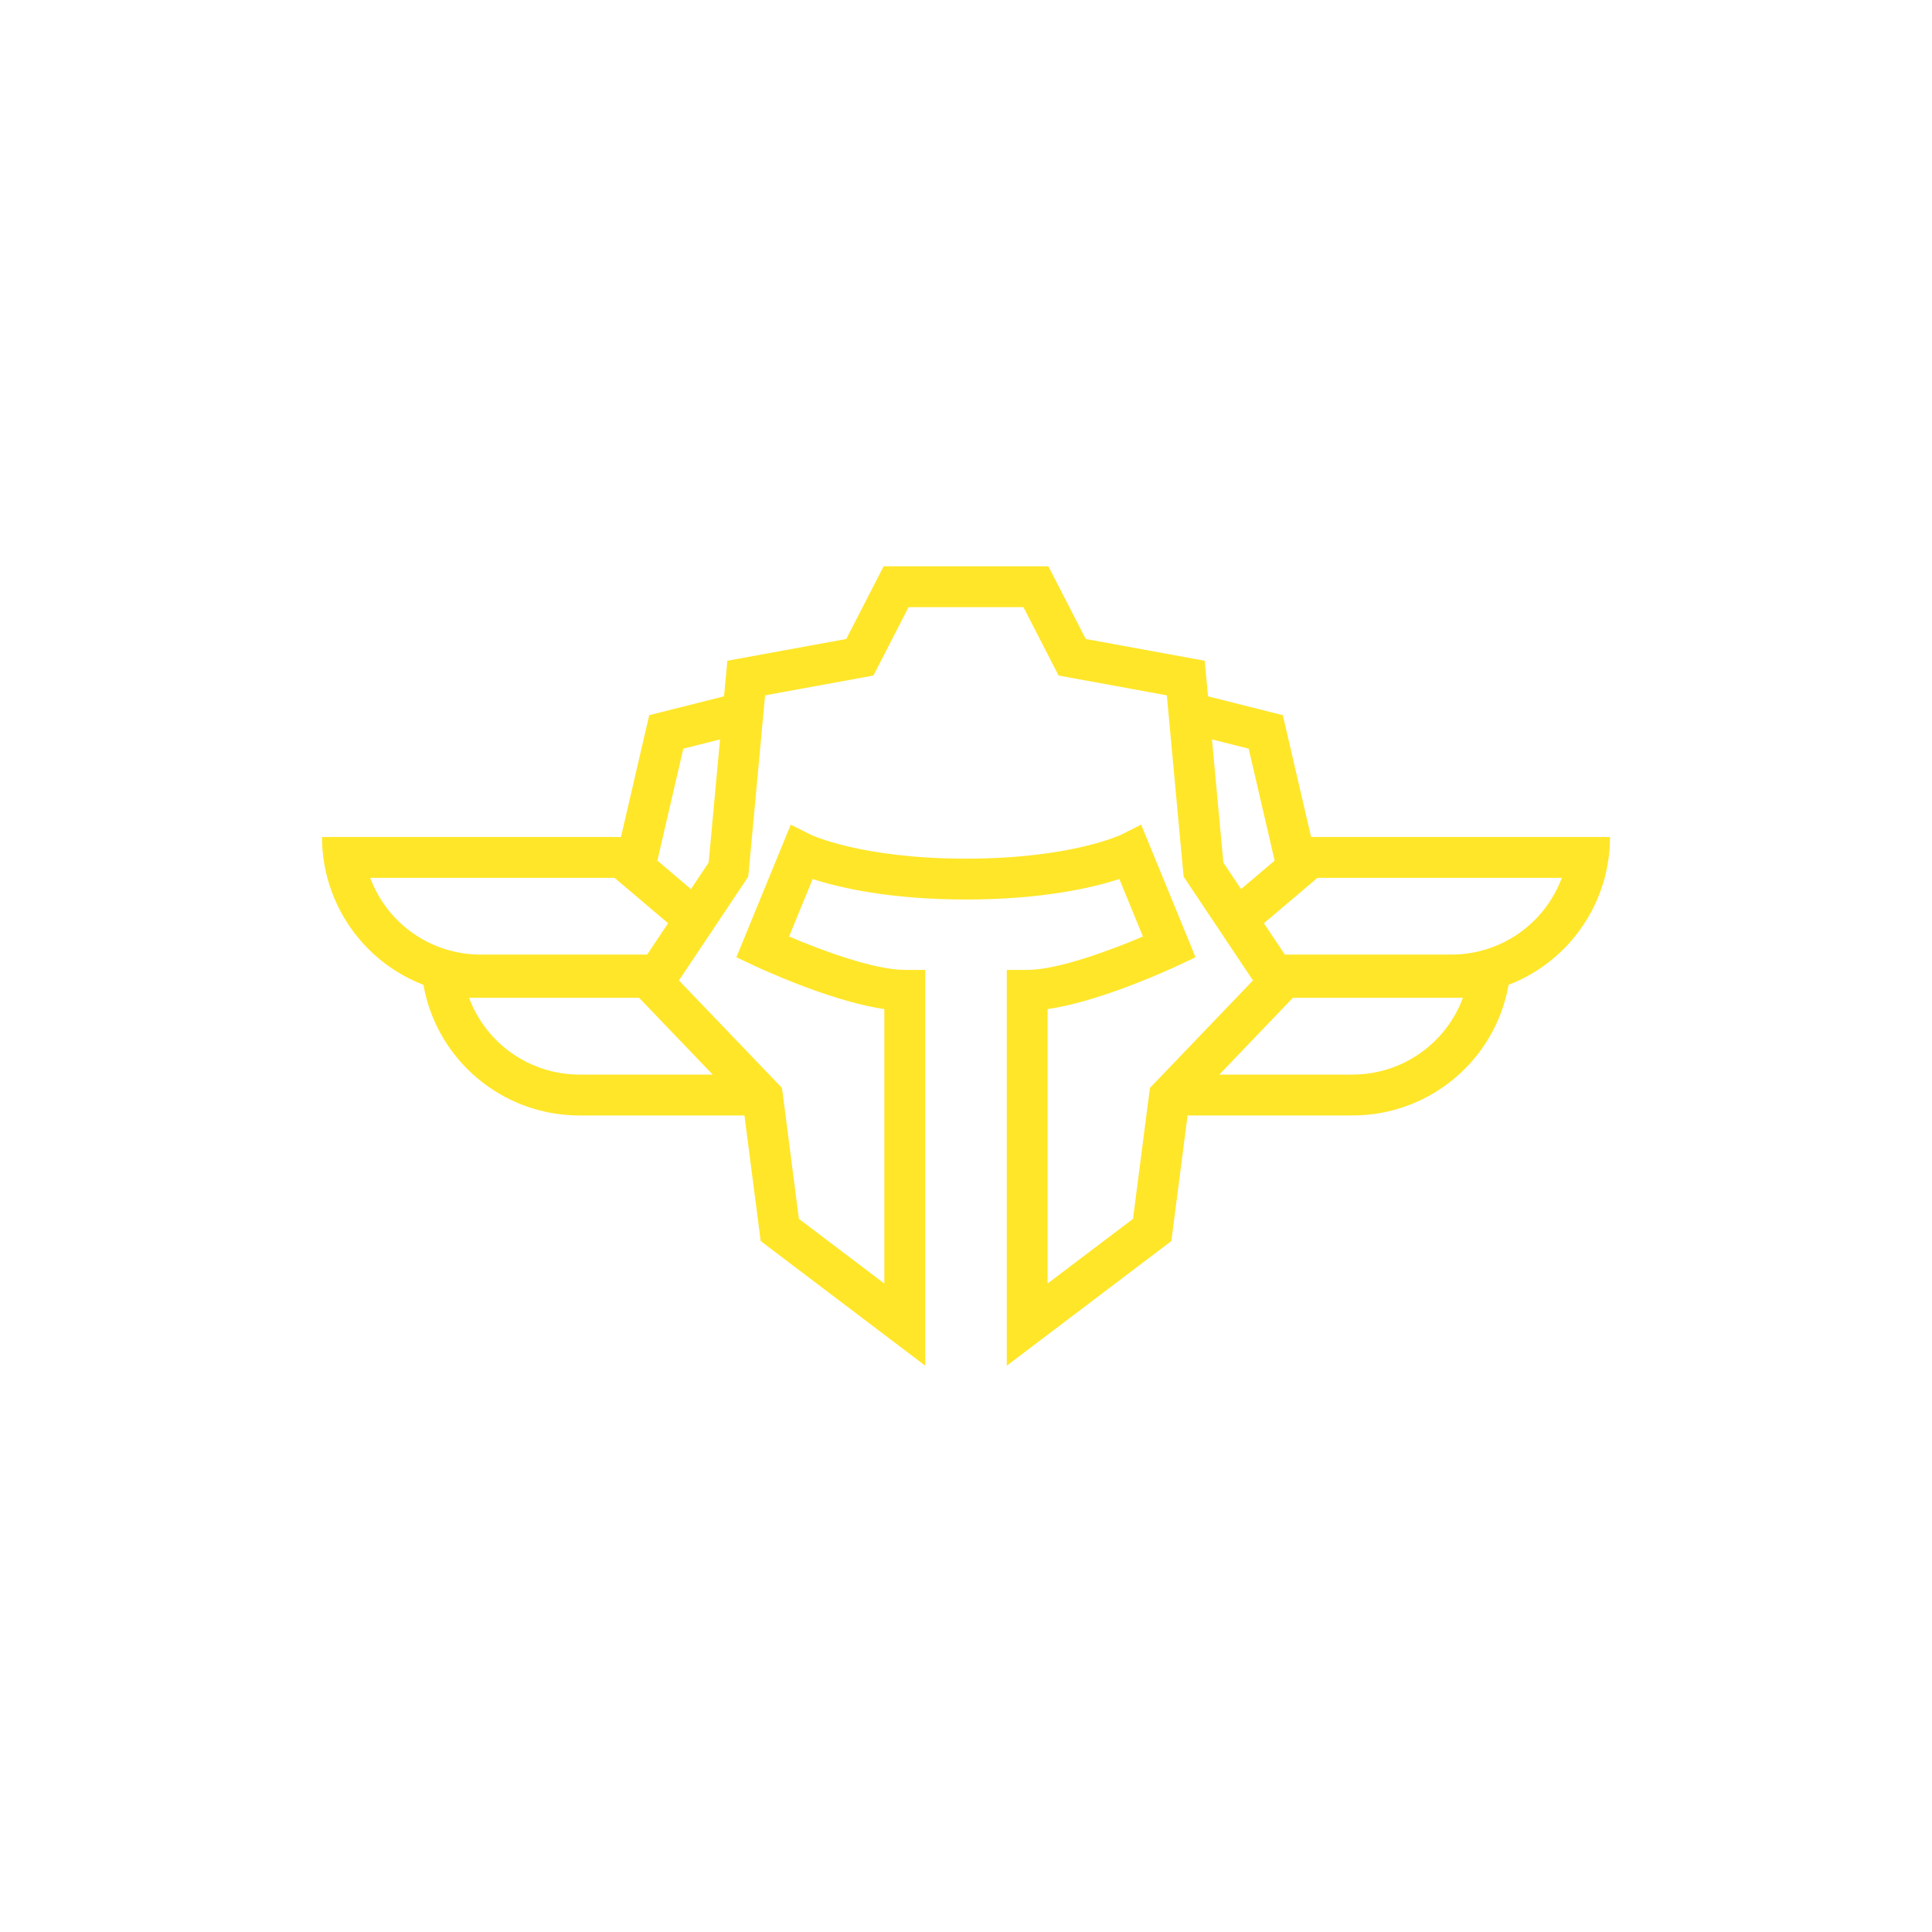
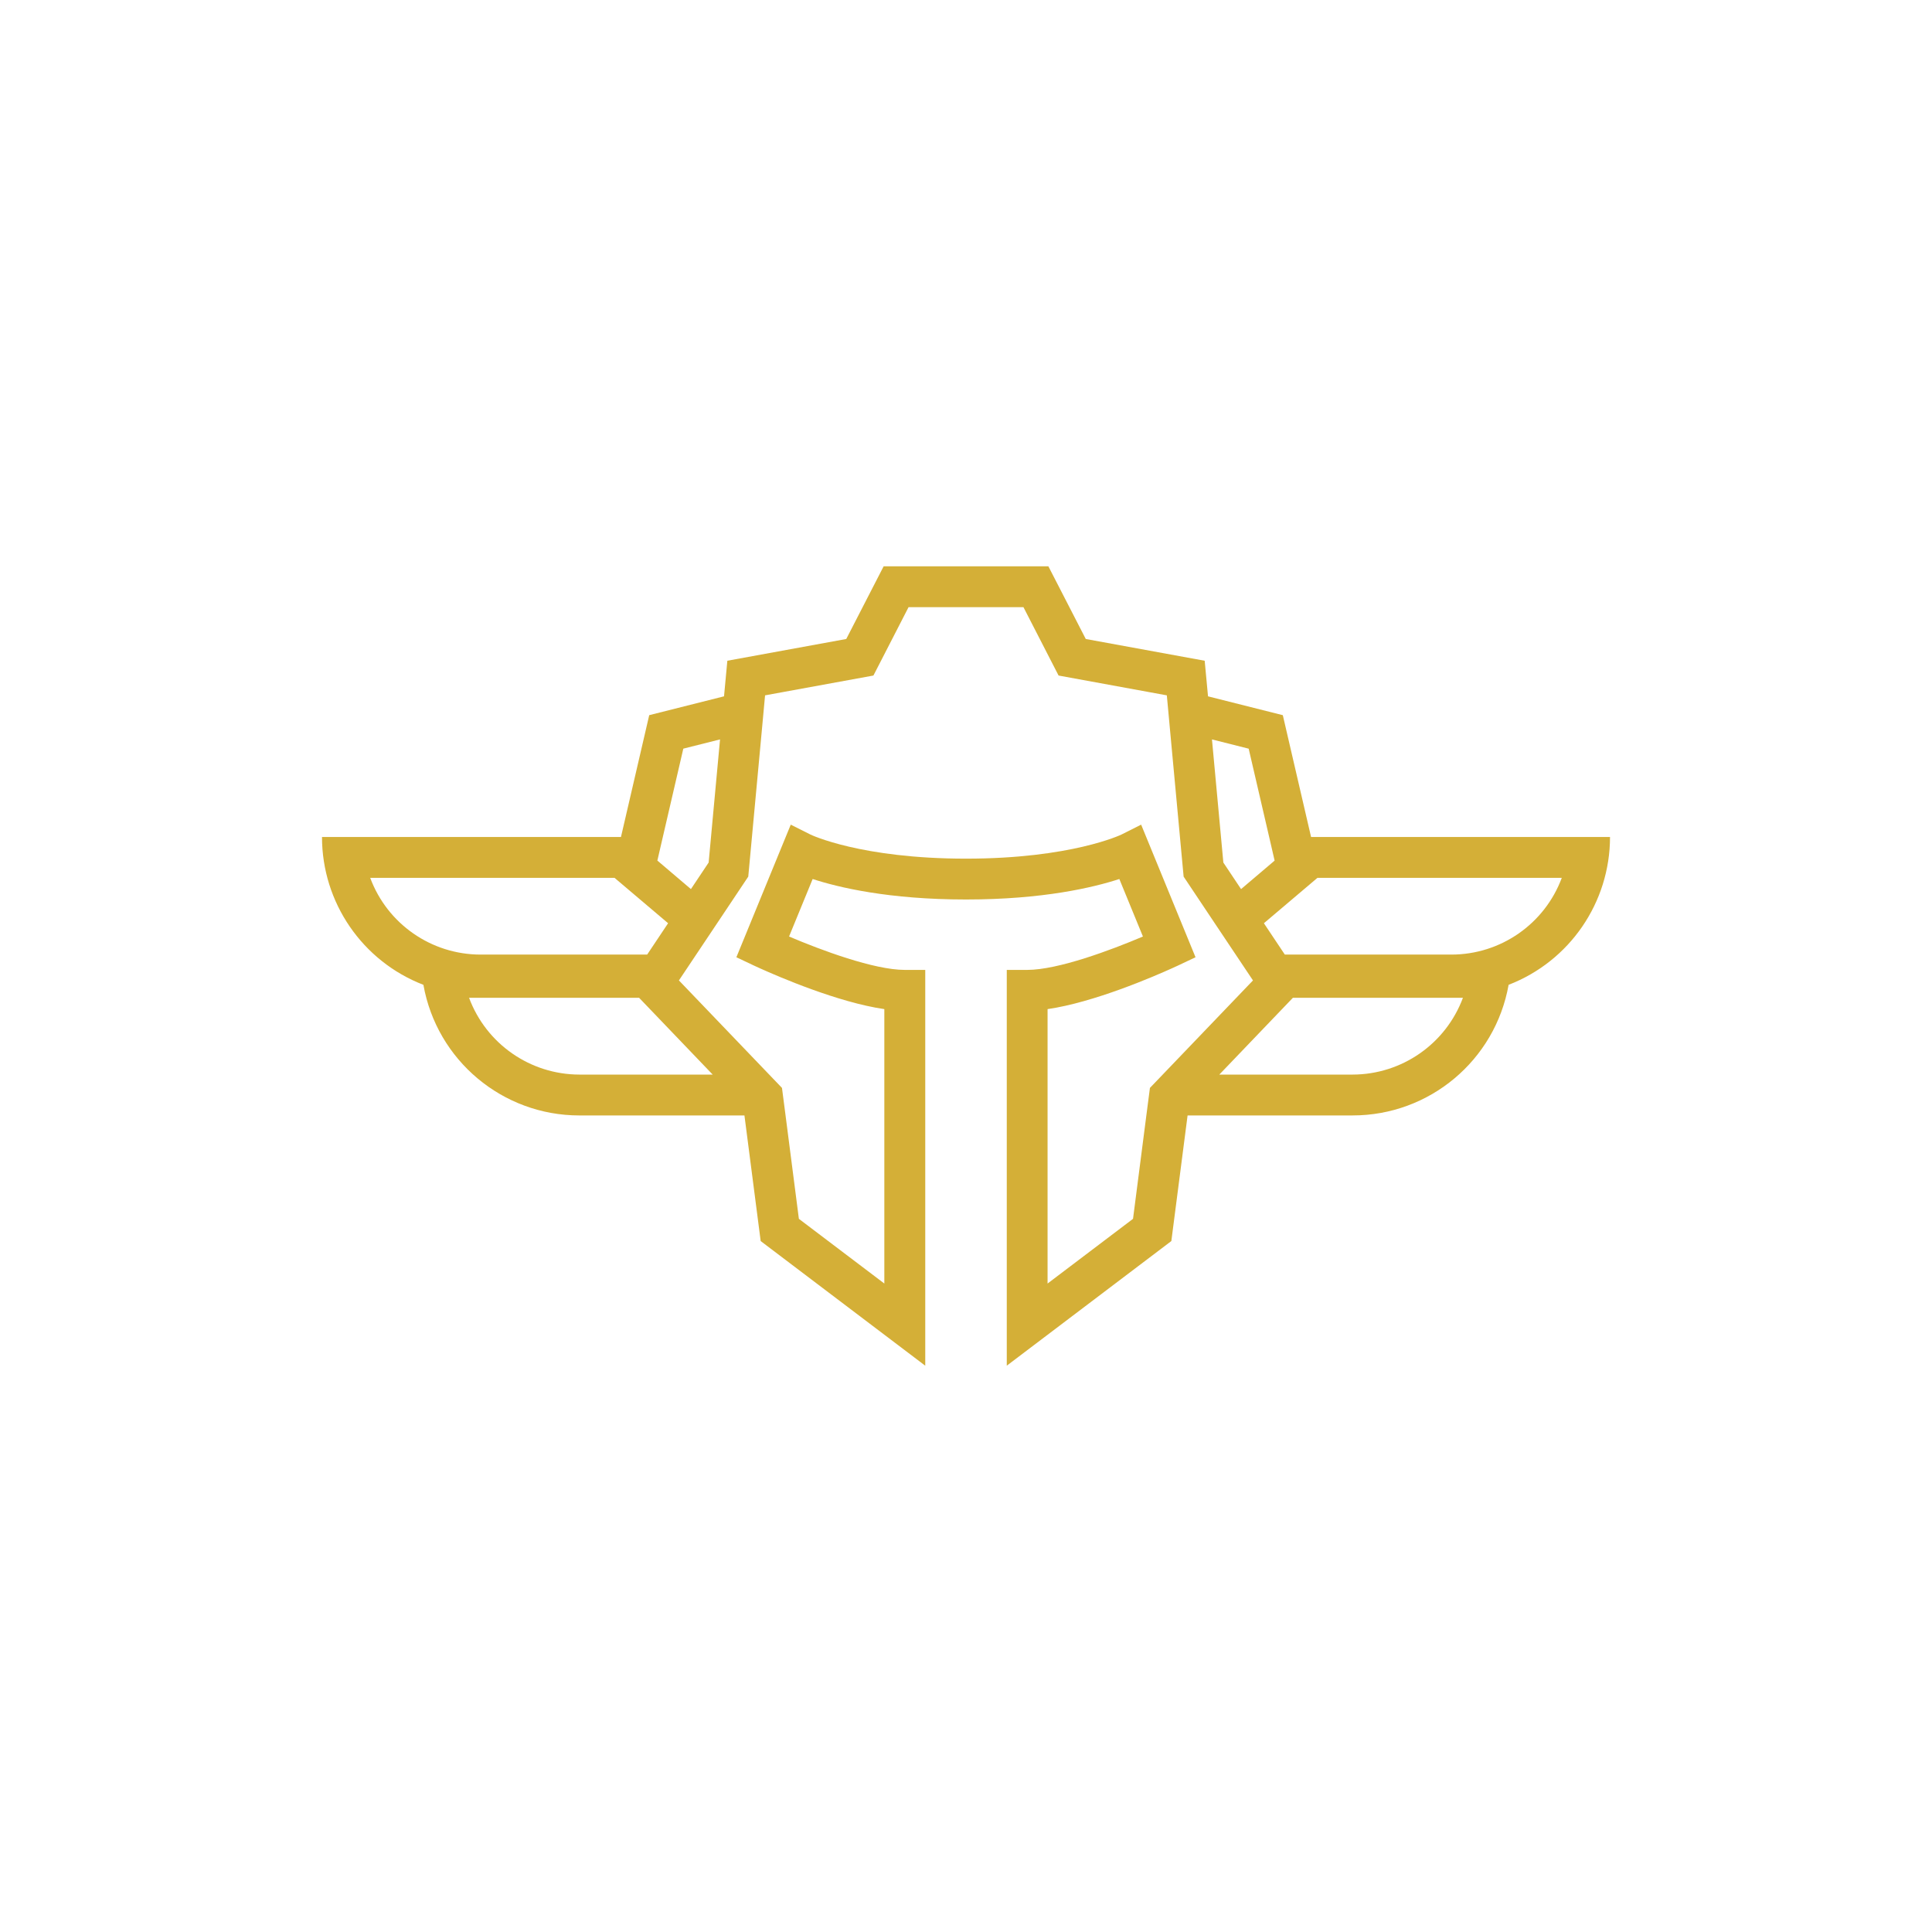
<svg xmlns="http://www.w3.org/2000/svg" width="287.139" height="287.139" viewBox="0 0 287.139 287.139">
-   <path d="M194.856,124.4l-4.2-18.108-11.118-2.8-.494-5.29-17.674-3.233-5.556-10.8H131.328l-5.555,10.8L108.1,98.2l-.493,5.29-11.118,2.8-4.2,18.108H47.856a23.56,23.56,0,0,0,15.072,21.97,23.543,23.543,0,0,0,23.177,19.413h24.536l2.413,18.669,24.459,18.524V144.15h-3.035c-4.584,0-12.484-2.952-17.205-4.963l3.506-8.546c3.833,1.253,11.323,3.044,22.79,3.044s18.958-1.791,22.79-3.044l3.506,8.546c-4.72,2.011-12.62,4.963-17.2,4.963h-3.036v58.822l24.46-18.524,2.413-18.669h24.535a23.54,23.54,0,0,0,23.177-19.413,23.556,23.556,0,0,0,15.072-21.97Zm-9.274-13.129,3.218,13.872.637,2.763-4.986,4.234-2.633-3.946-1.692-18.3ZM98.339,125.139l3.217-13.872,5.457-1.374-1.692,18.3-2.634,3.946L97.7,127.9ZM55.02,130.467H91.334l7.961,6.746-3.112,4.66H71.413A17.508,17.508,0,0,1,55.02,130.467Zm31.085,29.24a17.521,17.521,0,0,1-16.392-11.413H94.984l10.936,11.413Zm86.7,0-1.9,1.981-.531,4.091-1.981,15.367-12.7,9.616V149.978c6.9-1,15.724-4.819,18.517-6.079.493-.22.8-.364.873-.4l2.6-1.229-8.083-19.709-2.261,1.138-.668.334c-.053.031-7.483,3.582-23.109,3.582s-23.055-3.551-23.108-3.582l-.668-.334-2.262-1.138-8.082,19.709,2.6,1.229c.076.038.38.182.873.4,2.793,1.26,11.619,5.077,18.517,6.079v40.784l-12.7-9.616-1.981-15.367-.531-4.091-1.9-1.981-10.943-11.413-2.474-2.581,2.565-3.84.569-.85,3.377-5.054,3.795-5.684,1.981-21.348.516-5.593,2.61-.478L129.81,100.4l5.222-10.162h17.075l5.221,10.162,13.478,2.467,2.611.478.516,5.593,1.981,21.348,3.794,5.684,3.377,5.054.57.85,2.565,3.84-2.474,2.581Zm28.231,0H181.219l10.935-11.413h25.272A17.522,17.522,0,0,1,201.033,159.707Zm14.693-17.834H190.955l-3.111-4.66,7.961-6.746h36.313A17.507,17.507,0,0,1,215.726,141.873Z" fill="#ffe629" />
+   <path d="M194.856,124.4l-4.2-18.108-11.118-2.8-.494-5.29-17.674-3.233-5.556-10.8H131.328l-5.555,10.8L108.1,98.2l-.493,5.29-11.118,2.8-4.2,18.108H47.856a23.56,23.56,0,0,0,15.072,21.97,23.543,23.543,0,0,0,23.177,19.413h24.536l2.413,18.669,24.459,18.524V144.15h-3.035c-4.584,0-12.484-2.952-17.205-4.963l3.506-8.546c3.833,1.253,11.323,3.044,22.79,3.044s18.958-1.791,22.79-3.044l3.506,8.546c-4.72,2.011-12.62,4.963-17.2,4.963h-3.036v58.822l24.46-18.524,2.413-18.669h24.535a23.54,23.54,0,0,0,23.177-19.413,23.556,23.556,0,0,0,15.072-21.97Zm-9.274-13.129,3.218,13.872.637,2.763-4.986,4.234-2.633-3.946-1.692-18.3ZM98.339,125.139l3.217-13.872,5.457-1.374-1.692,18.3-2.634,3.946L97.7,127.9ZM55.02,130.467H91.334l7.961,6.746-3.112,4.66H71.413A17.508,17.508,0,0,1,55.02,130.467Zm31.085,29.24a17.521,17.521,0,0,1-16.392-11.413H94.984l10.936,11.413Zm86.7,0-1.9,1.981-.531,4.091-1.981,15.367-12.7,9.616V149.978c6.9-1,15.724-4.819,18.517-6.079.493-.22.8-.364.873-.4l2.6-1.229-8.083-19.709-2.261,1.138-.668.334c-.053.031-7.483,3.582-23.109,3.582s-23.055-3.551-23.108-3.582l-.668-.334-2.262-1.138-8.082,19.709,2.6,1.229c.076.038.38.182.873.4,2.793,1.26,11.619,5.077,18.517,6.079v40.784l-12.7-9.616-1.981-15.367-.531-4.091-1.9-1.981-10.943-11.413-2.474-2.581,2.565-3.84.569-.85,3.377-5.054,3.795-5.684,1.981-21.348.516-5.593,2.61-.478L129.81,100.4l5.222-10.162h17.075l5.221,10.162,13.478,2.467,2.611.478.516,5.593,1.981,21.348,3.794,5.684,3.377,5.054.57.85,2.565,3.84-2.474,2.581Zm28.231,0H181.219l10.935-11.413h25.272A17.522,17.522,0,0,1,201.033,159.707Zm14.693-17.834H190.955l-3.111-4.66,7.961-6.746h36.313A17.507,17.507,0,0,1,215.726,141.873Z" fill="#D4AF37" />
</svg>
